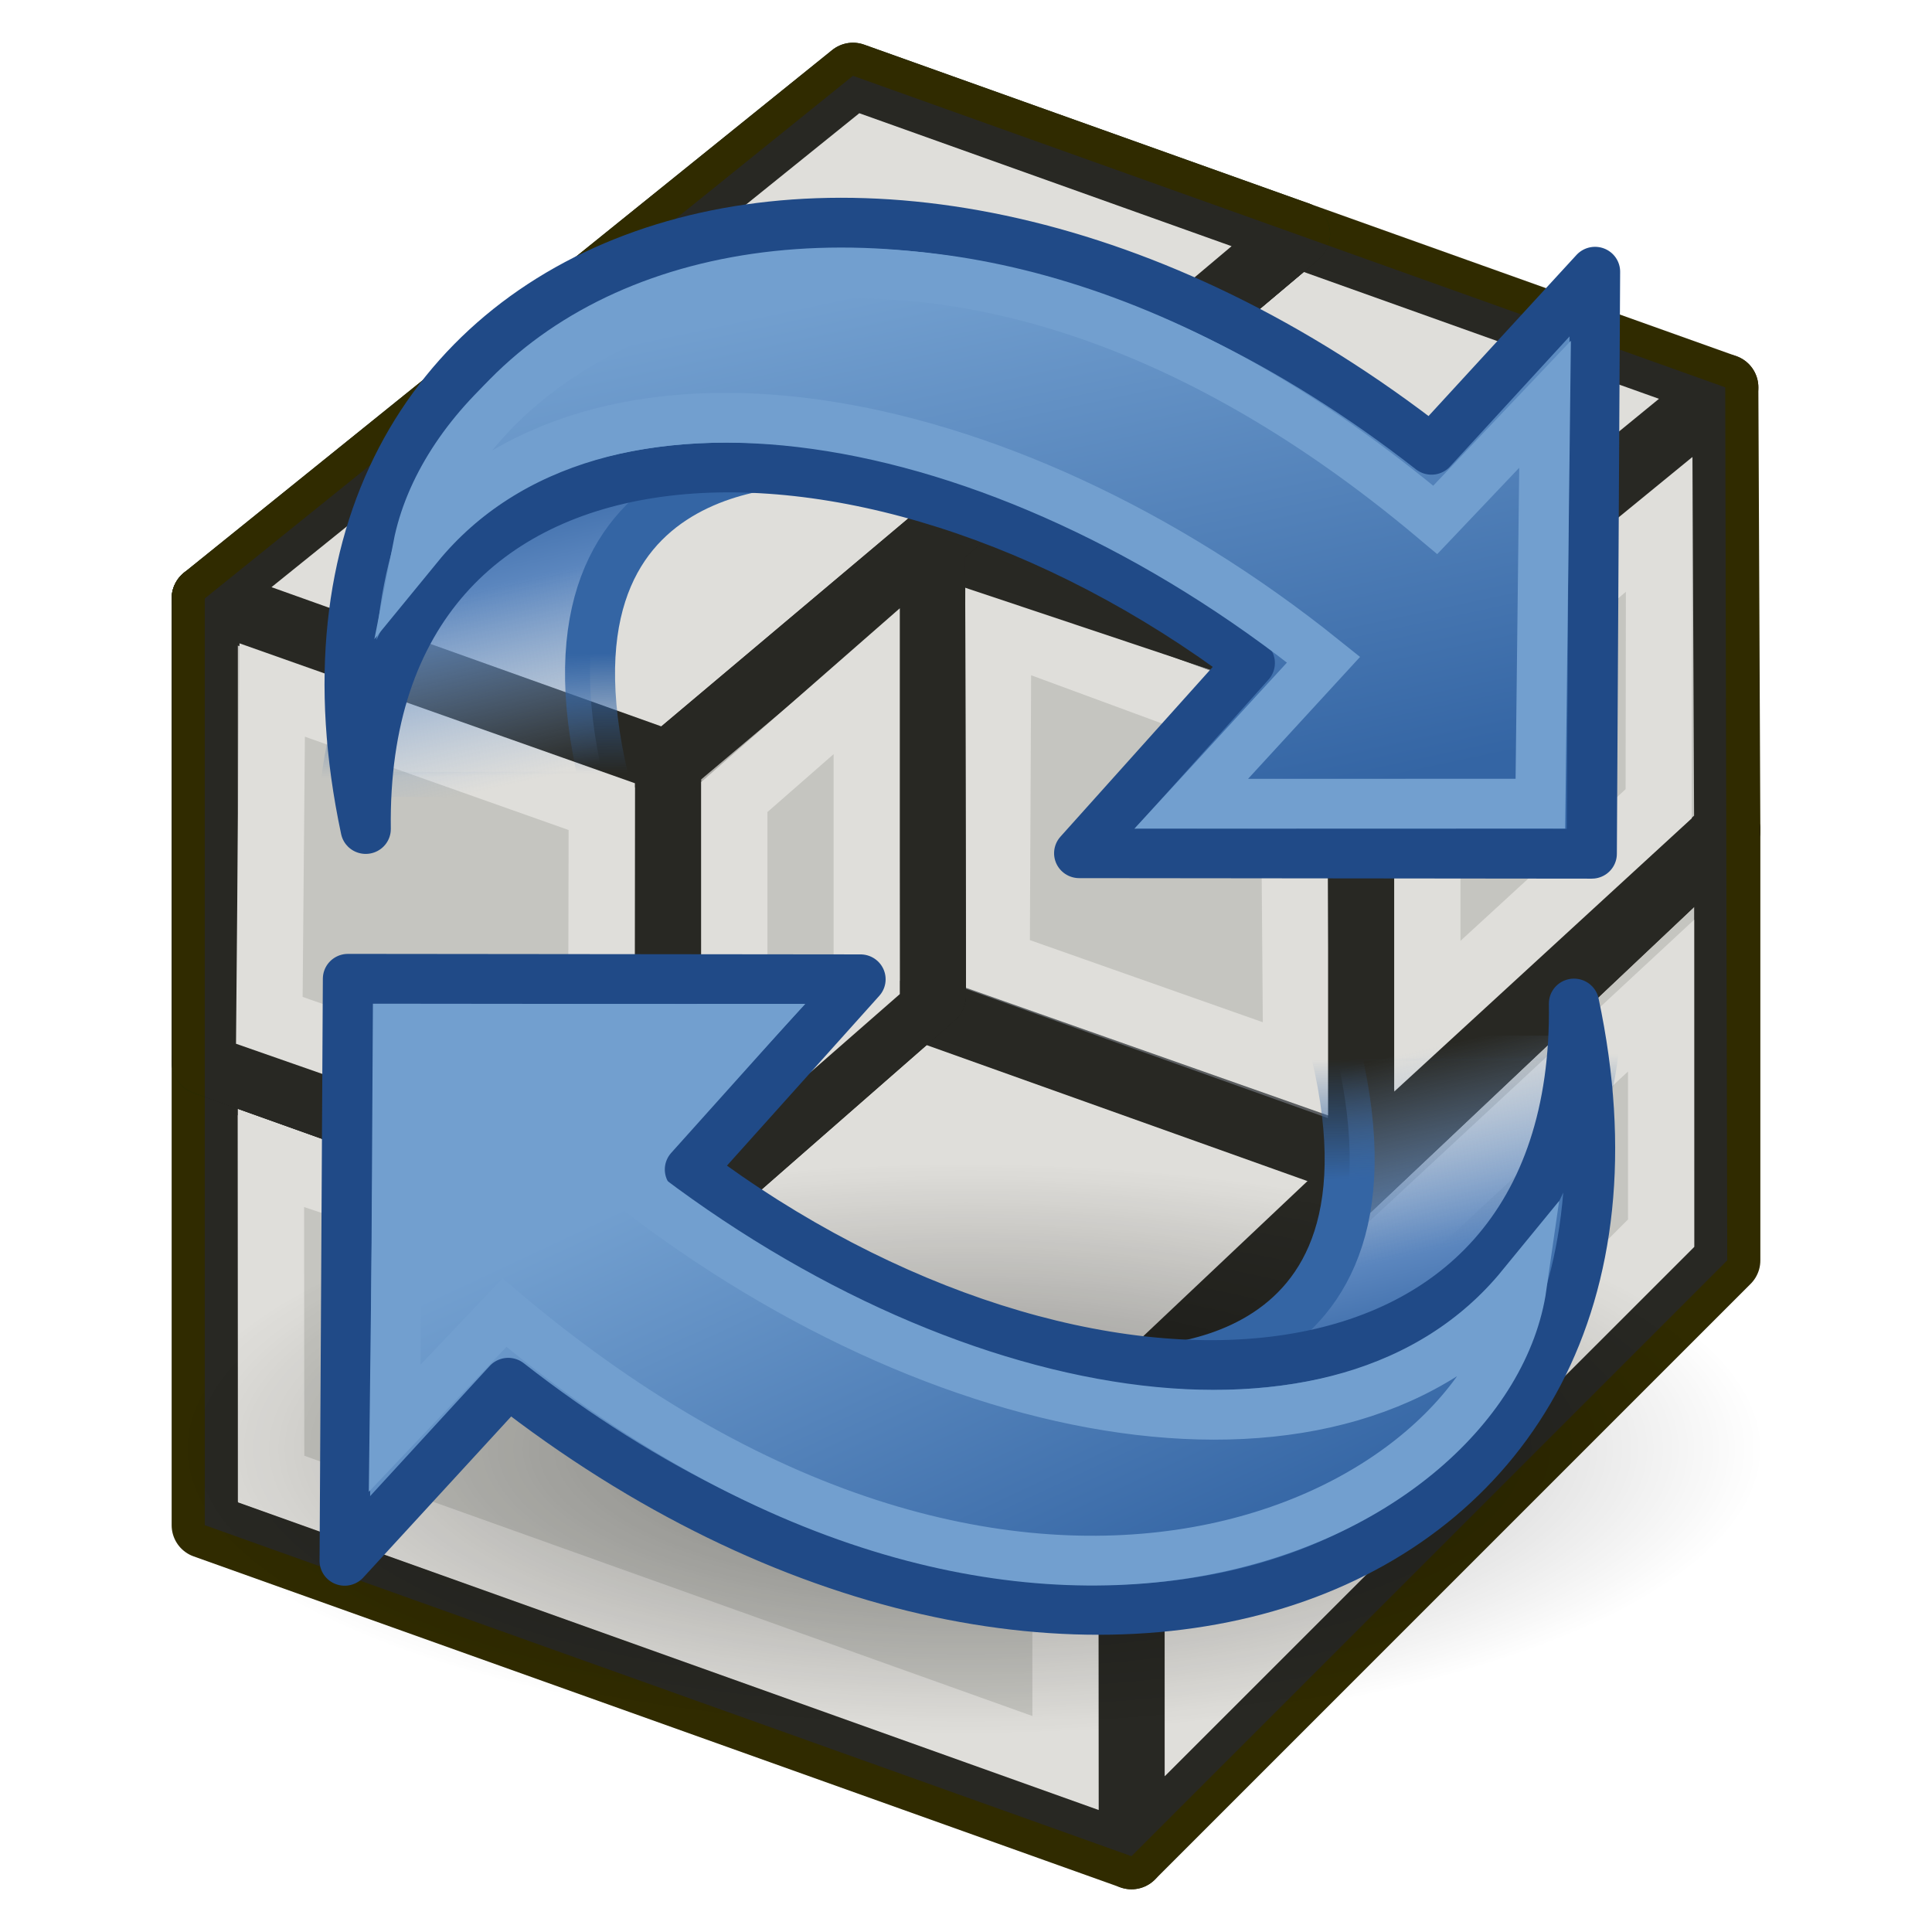
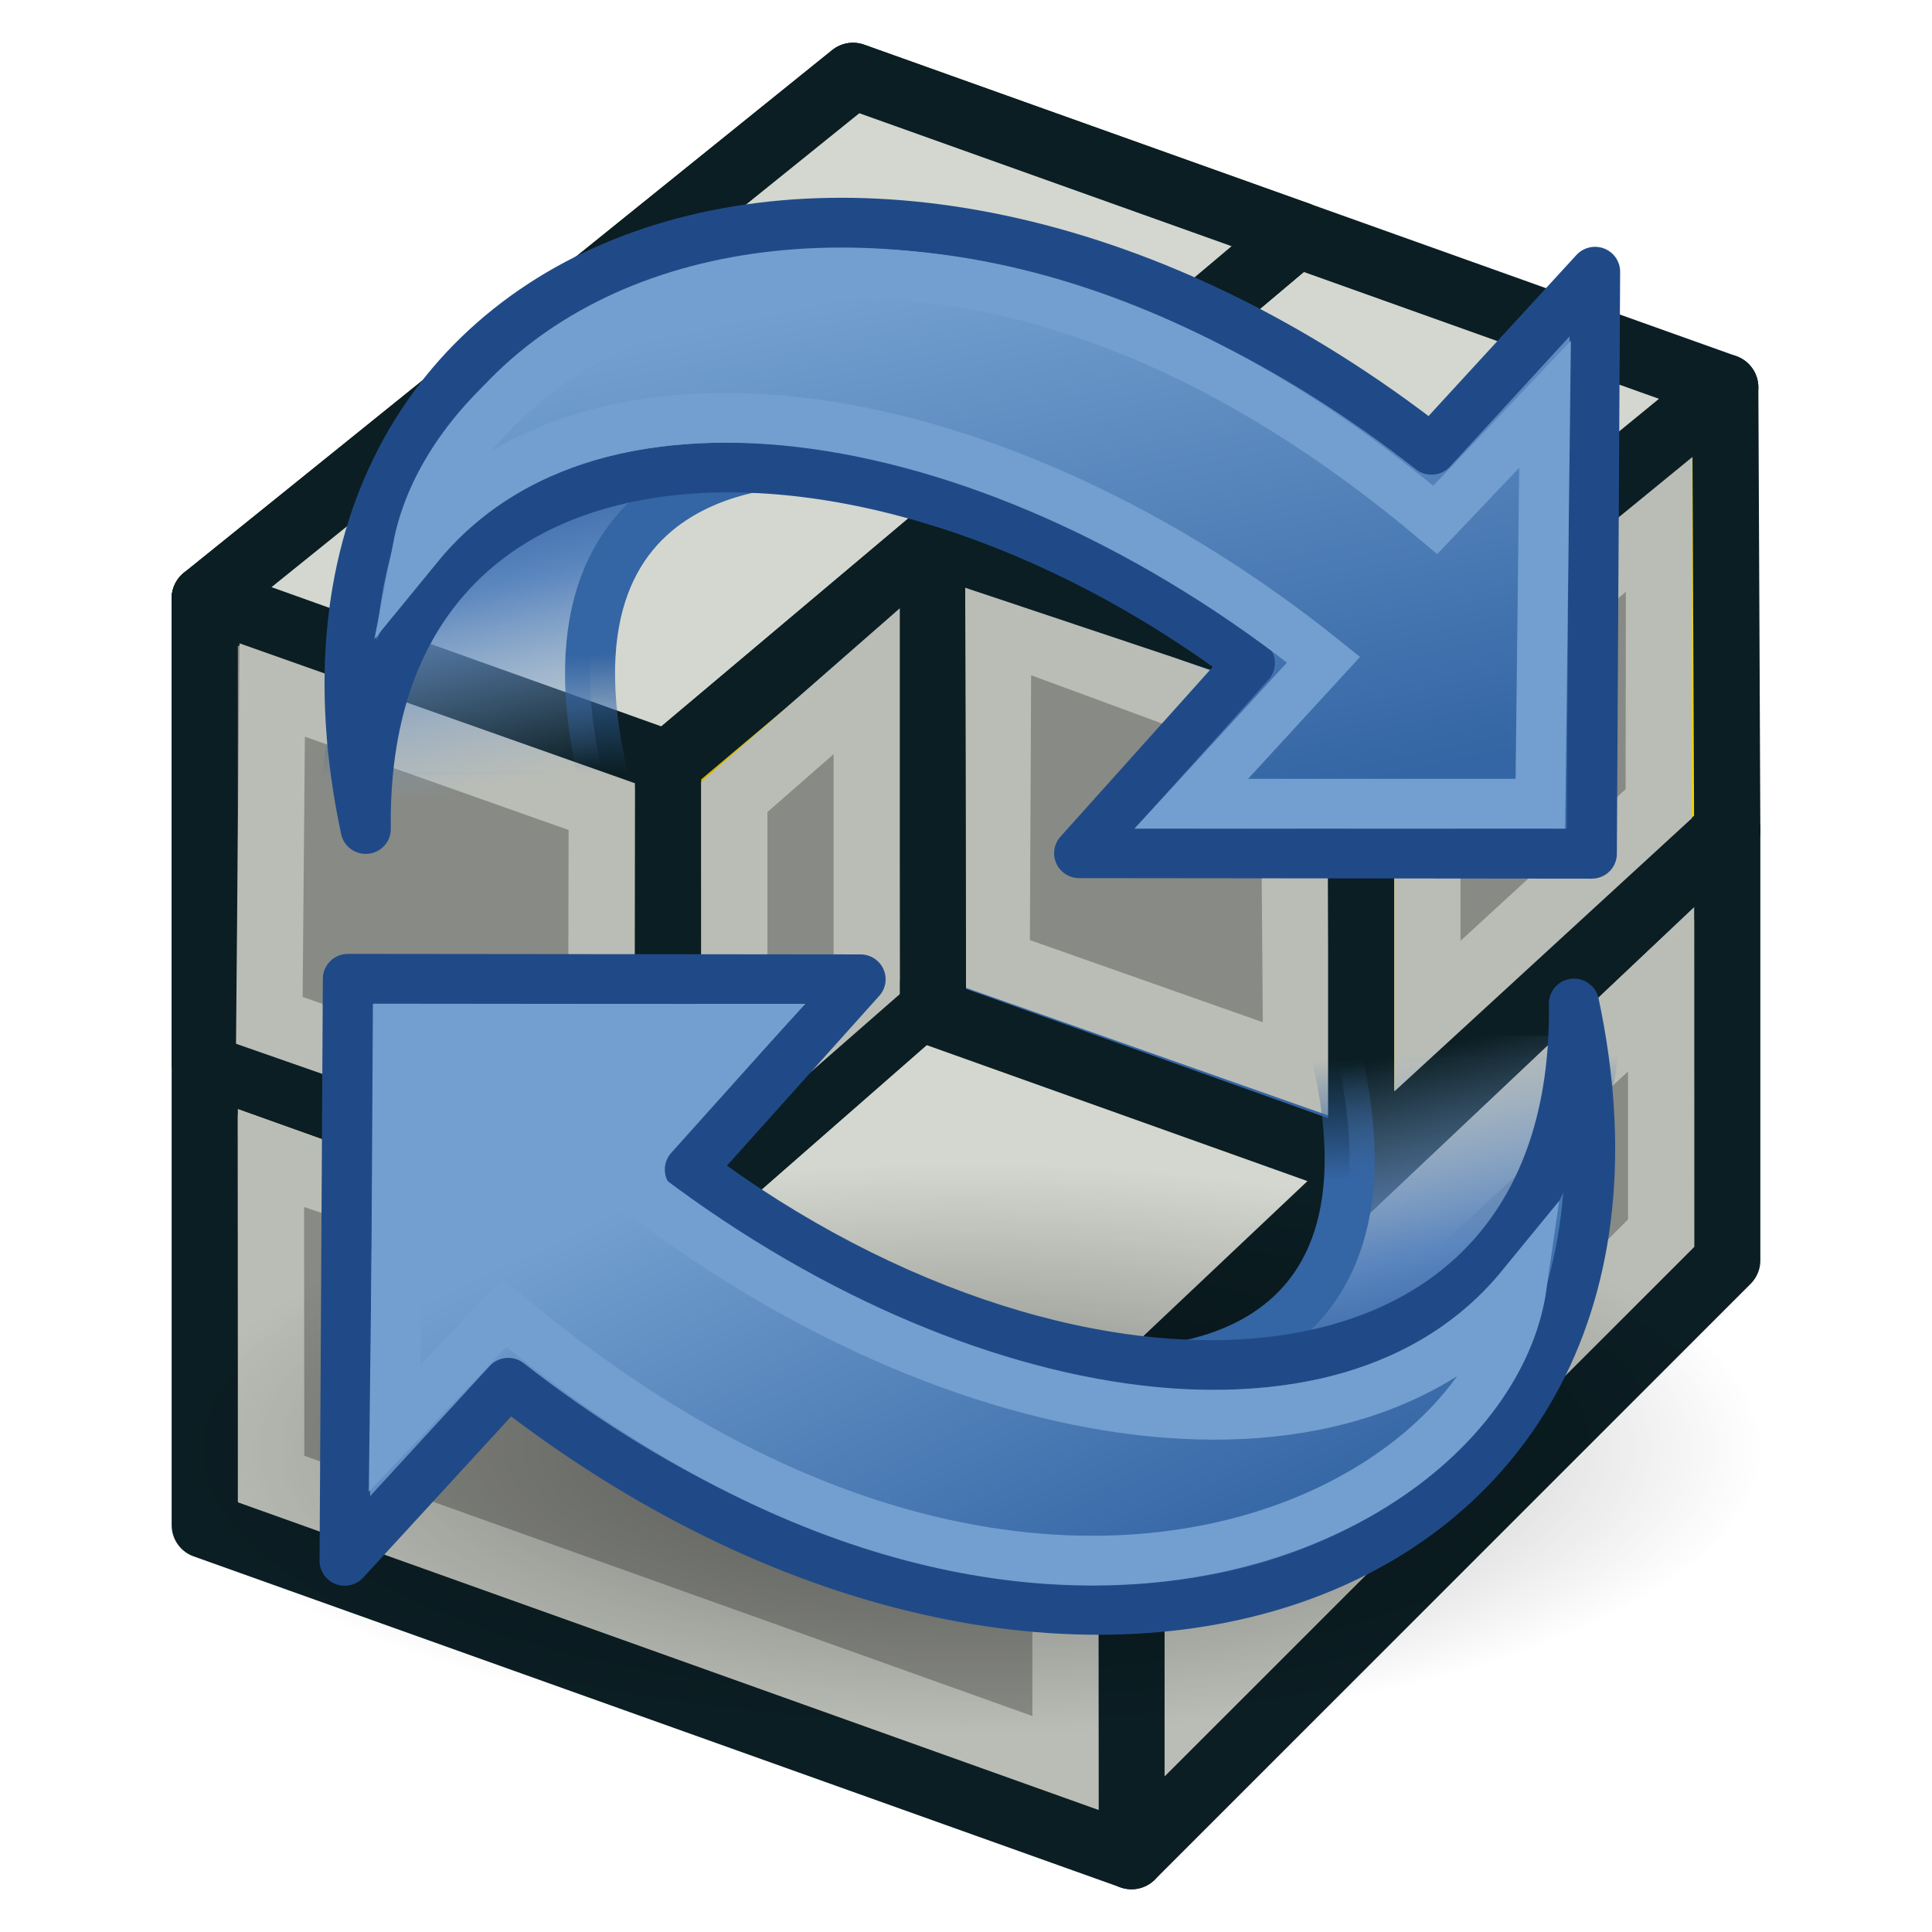
<svg xmlns="http://www.w3.org/2000/svg" xmlns:xlink="http://www.w3.org/1999/xlink" width="64" height="64" id="svg3559" version="1.1" viewBox="0 0 64 64">
  <defs id="defs3561">
    <linearGradient id="linearGradient4383-3">
      <stop id="stop73188" offset="0" style="stop-color:#3465a4;stop-opacity:1" />
      <stop id="stop73190" offset="1" style="stop-color:#729fcf;stop-opacity:1" />
-     </linearGradient>
-     <linearGradient xlink:href="#linearGradient4383-3" id="linearGradient4389-0" x1="27.244" y1="54.588" x2="21.244" y2="30.588" gradientUnits="userSpaceOnUse" gradientTransform="translate(-1.243533,-2.588112)" />
-     <linearGradient xlink:href="#linearGradient4393-9" id="linearGradient4399-7" x1="48.714" y1="45.586" x2="40.714" y2="24.586" gradientUnits="userSpaceOnUse" gradientTransform="translate(1.285649,1.414214)" />
-     <linearGradient id="linearGradient4393-9">
-       <stop style="stop-color:#204a87;stop-opacity:1" offset="0" id="stop4395-8" />
-       <stop style="stop-color:#3465a4;stop-opacity:1" offset="1" id="stop4397-1" />
    </linearGradient>
    <linearGradient id="linearGradient3774">
      <stop style="stop-color:#4e9a06;stop-opacity:1" offset="0" id="stop3776" />
      <stop style="stop-color:#8ae234;stop-opacity:1" offset="1" id="stop3778" />
    </linearGradient>
    <radialGradient xlink:href="#linearGradient8662" id="radialGradient1503" gradientUnits="userSpaceOnUse" gradientTransform="matrix(2.041439,0,0,0.7302722,-169.3523,-78.02379)" cx="24.837" cy="36.421" fx="24.837" fy="36.421" r="15.645" />
    <linearGradient id="linearGradient8662">
      <stop style="stop-color:#000000;stop-opacity:1;" offset="0" id="stop8664" />
      <stop style="stop-color:#000000;stop-opacity:0;" offset="1" id="stop8666" />
    </linearGradient>
    <linearGradient xlink:href="#linearGradient2831" id="linearGradient1486" gradientUnits="userSpaceOnUse" gradientTransform="matrix(1.370336,0,0,1.358911,0.02150968,-18.21492)" x1="13.479" y1="10.612" x2="15.419" y2="19.115" />
    <linearGradient id="linearGradient2831">
      <stop style="stop-color:#3465a4;stop-opacity:1;" offset="0" id="stop2833" />
      <stop id="stop2855" offset="0.333" style="stop-color:#5b86be;stop-opacity:1;" />
      <stop style="stop-color:#83a8d8;stop-opacity:0;" offset="1" id="stop2835" />
    </linearGradient>
    <linearGradient xlink:href="#linearGradient2847" id="linearGradient1488" gradientUnits="userSpaceOnUse" gradientTransform="matrix(-1.370336,0,0,-1.358911,64.51294,44.46487)" x1="37.128" y1="29.73" x2="37.065" y2="26.194" />
    <linearGradient id="linearGradient2847">
      <stop style="stop-color:#3465a4;stop-opacity:1;" offset="0" id="stop2849" />
      <stop style="stop-color:#3465a4;stop-opacity:0;" offset="1" id="stop2851" />
    </linearGradient>
    <linearGradient xlink:href="#linearGradient3063" id="linearGradient3858" gradientUnits="userSpaceOnUse" x1="42.703" y1="20.547" x2="26.606" y2="33.634" />
    <linearGradient id="linearGradient3063">
      <stop id="stop3065" offset="0" style="stop-color:#729fcf;stop-opacity:1" />
      <stop id="stop3067" offset="1" style="stop-color:#204a87;stop-opacity:1" />
    </linearGradient>
    <linearGradient xlink:href="#linearGradient2380" id="linearGradient3034" gradientUnits="userSpaceOnUse" x1="41.792" y1="20.135" x2="23.706" y2="34.083" />
    <linearGradient id="linearGradient2380">
      <stop style="stop-color:#729fcf;stop-opacity:1" offset="0" id="stop2382" />
      <stop style="stop-color:#3465a4;stop-opacity:1" offset="1" id="stop2384" />
    </linearGradient>
    <linearGradient xlink:href="#linearGradient2380" id="linearGradient3034-4" gradientUnits="userSpaceOnUse" x1="26.222" y1="31.126" x2="46.731" y2="21.766" />
    <linearGradient xlink:href="#linearGradient2831" id="linearGradient962" gradientUnits="userSpaceOnUse" gradientTransform="matrix(1.370336,0,0,1.358911,0.02150968,-18.21492)" x1="13.479" y1="10.612" x2="15.419" y2="19.115" />
    <linearGradient xlink:href="#linearGradient2847" id="linearGradient964" gradientUnits="userSpaceOnUse" gradientTransform="matrix(-1.370336,0,0,-1.358911,64.51294,44.46487)" x1="37.128" y1="29.73" x2="37.065" y2="26.194" />
    <linearGradient xlink:href="#linearGradient3063" id="linearGradient966" gradientUnits="userSpaceOnUse" x1="42.703" y1="20.547" x2="26.606" y2="33.634" />
-     <linearGradient xlink:href="#linearGradient69056-7" id="linearGradient949" gradientUnits="userSpaceOnUse" gradientTransform="translate(-1.2435,-2.5881)" x1="27.244" y1="54.588" x2="22.244" y2="40.588" />
-     <linearGradient id="linearGradient69056-7" x1="27.244" x2="22.244" y1="54.588" y2="40.588" gradientTransform="translate(-1.2435,-2.5881)" gradientUnits="userSpaceOnUse">
-       <stop stop-color="#c4a000" offset="0" id="stop14" />
-       <stop stop-color="#fce94f" offset="1" id="stop16" />
-     </linearGradient>
-     <linearGradient xlink:href="#linearGradient4399-70" id="linearGradient951" gradientUnits="userSpaceOnUse" gradientTransform="translate(1.2856,1.4142)" x1="48.714" y1="45.586" x2="44.714" y2="34.586" />
    <linearGradient id="linearGradient4399-70" x1="48.714" x2="44.714" y1="45.586" y2="34.586" gradientTransform="translate(1.2856,1.4142)" gradientUnits="userSpaceOnUse">
      <stop stop-color="#c4a000" offset="0" id="stop8" />
      <stop stop-color="#edd400" offset="1" id="stop10" />
    </linearGradient>
    <linearGradient id="linearGradient69709" x1="20.244" x2="17.244" y1="37.588" y2="27.588" gradientTransform="matrix(1,-0.026667,0,1,81.696,-5.3735)" gradientUnits="userSpaceOnUse" xlink:href="#linearGradient4383-3" />
-     <linearGradient id="linearGradient69717" x1="50.714" x2="48.714" y1="25.586" y2="20.586" gradientTransform="translate(61.2256,1.0356)" gradientUnits="userSpaceOnUse" xlink:href="#linearGradient4383-3" />
    <linearGradient id="linearGradient4389-9" x1="20.244" x2="17.244" y1="37.588" y2="27.588" gradientTransform="translate(-1.2435,-2.5881)" gradientUnits="userSpaceOnUse" xlink:href="#linearGradient3774" />
    <linearGradient id="linearGradient69042-0" x1="48.714" x2="44.714" y1="45.586" y2="34.586" gradientTransform="translate(-12.714,-17.586)" gradientUnits="userSpaceOnUse" xlink:href="#linearGradient3774" />
-     <linearGradient xlink:href="#linearGradient69056-7" id="linearGradient920" gradientUnits="userSpaceOnUse" gradientTransform="translate(-41.2435,-2.5881)" x1="20.244" y1="37.588" x2="17.244" y2="27.588" />
    <linearGradient xlink:href="#linearGradient4399-70" id="linearGradient922" gradientUnits="userSpaceOnUse" gradientTransform="translate(-52.714,-17.586)" x1="48.714" y1="45.586" x2="44.714" y2="34.586" />
  </defs>
  <g id="layer1">
    <g id="g1124" transform="matrix(1.096411,0,0,1.096411,-13.22696,60.64375)" style="opacity:1">
      <g id="g40" style="stroke-width:2" transform="translate(9.249999,-58.22948)">
-         <path d="M 9,49 V 35 l 28,10 v 14 z" id="path30" style="fill:url(#linearGradient949);stroke:#302b00;stroke-linejoin:round" />
-         <path d="M 37,59 V 45 L 55,28 v 13 z" id="path32" style="fill:url(#linearGradient951);stroke:#302b00;stroke-linejoin:round" />
-         <path d="M 11.008,47.606 11,38 l 24,8 0.008,10.185 z" id="path34" style="fill:#edd400;stroke:#fce94f" />
-         <path d="M 39.005,54.168 39,46 l 14,-13 0.002,7.177 z" id="path36" style="fill:#edd400;stroke:#fce94f" />
-         <path d="M 23,40 42,23 55,28 37,45 Z" id="path38" style="fill:#fce94f;stroke:#302b00;stroke-linejoin:round" />
+         <path d="M 9,49 V 35 l 28,10 v 14 z" id="path30" style="fill:#babdb6;stroke:#0b1e23;stroke-linejoin:round;stroke-opacity:1" />
+         <path d="M 37,59 V 45 L 55,28 v 13 z" id="path32" style="fill:#babdb6;stroke:#0b1e23;stroke-linejoin:round;stroke-opacity:1" />
+         <path d="M 11.008,47.606 11,38 l 24,8 0.008,10.185 z" id="path34" style="fill:#888a85;stroke:#babdb6" />
+         <path d="M 39.005,54.168 39,46 l 14,-13 0.002,7.177 z" id="path36" style="fill:#888a85;stroke:#babdb6" />
+         <path d="M 23,40 42,23 55,28 37,45 Z" id="path38" style="fill:#d3d7cf;stroke:#0b1e23;stroke-linejoin:round;stroke-opacity:1" />
      </g>
      <g id="g943" transform="translate(-50.75,-58.22948)">
-         <path d="m 91,33.5 -0.027,-14.214 12.967,4.335 v 14.5 z" id="path54" style="fill:url(#linearGradient69709);stroke:#302b00;stroke-width:2;stroke-linejoin:round;stroke-opacity:1" />
-         <path d="m 92.927,32.029 0.047,-10.141 8.927,3.29 0.078,10.042 z" id="path56" style="fill:#edd400;stroke:#fce94f;stroke-width:2" />
-         <path d="m 103.94,38.121 v -14.5 l 11,-9 L 115,28 Z" id="path58" style="fill:#edd400;stroke:#302b00;stroke-width:2;stroke-linejoin:round;stroke-opacity:1" />
-         <path d="m 105.94,33.621 v -9 l 7,-6 -0.012,8.582 z" id="path60" style="fill:#edd400;stroke:#fce94f;stroke-width:2" />
-         <path d="M 90.973,19.286 102,10 l 12.94,4.621 -11,9 z" id="path62" style="fill:#fce94f;stroke:#302b00;stroke-width:2;stroke-linejoin:round;stroke-opacity:1" />
+         <path d="m 91,33.5 -0.027,-14.214 12.967,4.335 v 14.5 z" id="path54" style="fill:url(#linearGradient69709);stroke:#0b1e23;stroke-width:2;stroke-linejoin:round;stroke-opacity:1" />
+         <path d="m 92.927,32.029 0.047,-10.141 8.927,3.29 0.078,10.042 z" id="path56" style="fill:#888a85;stroke:#babdb6;stroke-width:2" />
+         <path d="m 103.94,38.121 v -14.5 l 11,-9 L 115,28 Z" id="path58" style="fill:#edd400;stroke:#0b1e23;stroke-width:2;stroke-linejoin:round;stroke-opacity:1" />
+         <path d="m 105.94,33.621 v -9 l 7,-6 -0.012,8.582 z" id="path60" style="fill:#888a85;stroke:#babdb6;stroke-width:2" />
+         <path d="M 90.973,19.286 102,10 l 12.94,4.621 -11,9 z" id="path62" style="fill:#d3d7cf;stroke:#0b1e23;stroke-width:2;stroke-linejoin:round;stroke-opacity:1" />
      </g>
      <g id="g963" transform="translate(49.25,-58.22948)">
        <g style="stroke:#172a04;stroke-width:2;stroke-linejoin:round" transform="translate(-40)" id="g48">
          <path style="fill:url(#linearGradient4389-9)" id="path42" d="M 9,35 V 21 l 14,5 v 14 z" />
          <path style="fill:#8ae234" id="path44" d="M 9,21 28.585,5.209 42,10 l -19,16 z" />
          <path style="fill:url(#linearGradient69042-0)" id="path46" d="M 23,40 V 26 l 7.973,-6.714 0.027,13.714 z" />
        </g>
-         <path style="fill:#edd400;fill-opacity:1;stroke:#302b00;stroke-width:2;stroke-linejoin:round;stroke-opacity:1" id="path912" d="M -31,35 V 21 l 14,5 v 14 z" />
-         <path style="fill:#fce94f;fill-opacity:1;stroke:#302b00;stroke-width:2;stroke-linejoin:round;stroke-opacity:1" id="path914" d="M -31,21 -11.415,5.209 2,10 l -19,16 z" />
-         <path style="fill:url(#linearGradient922);fill-opacity:1;stroke:#302b00;stroke-width:2;stroke-linejoin:round;stroke-opacity:1" id="path916" d="M -17,40 V 26 l 7.973,-6.714 0.027,13.714 z" />
-         <path d="m -15,36 v -9 l 4,-3.5 v 9 z" id="path50" style="fill:#edd400;stroke:#fce94f;stroke-width:2;stroke-opacity:1" />
-         <path d="m -29.049,33.746 0.087,-9.98 9.957,3.523 -0.021,9.961 z" id="path52" style="fill:none;stroke:#fce94f;stroke-width:2;stroke-opacity:1" />
+         <path style="fill:#888a85;fill-opacity:1;stroke:#0b1e23;stroke-width:2;stroke-linejoin:round;stroke-opacity:1" id="path912" d="M -31,35 V 21 l 14,5 v 14 z" />
+         <path style="fill:#d3d7cf;fill-opacity:1;stroke:#0b1e23;stroke-width:2;stroke-linejoin:round;stroke-opacity:1" id="path914" d="M -31,21 -11.415,5.209 2,10 l -19,16 z" />
+         <path style="fill:url(#linearGradient922);fill-opacity:1;stroke:#0b1e23;stroke-width:2;stroke-linejoin:round;stroke-opacity:1" id="path916" d="M -17,40 V 26 l 7.973,-6.714 0.027,13.714 z" />
+         <path d="m -15,36 v -9 l 4,-3.5 v 9 z" id="path50" style="fill:#888a85;stroke:#babdb6;stroke-width:2;stroke-opacity:1" />
+         <path d="m -29.049,33.746 0.087,-9.98 9.957,3.523 -0.021,9.961 z" id="path52" style="fill:none;stroke:#babdb6;stroke-width:2;stroke-opacity:1" />
      </g>
-       <path style="display:inline;opacity:1;mix-blend-mode:saturation;fill:#888a85;stroke:none;stroke-width:1.5;stroke-linecap:round;stroke-linejoin:round;stroke-opacity:1;paint-order:markers fill stroke" d="M 6.783,19.825 V 50.524 L 37.482,61.489 57.217,41.753 57.152,12.831 28.256,2.511 6.783,19.825" id="path1" transform="matrix(0.9120665,0,0,0.9120665,12.06387,-55.31113)" />
    </g>
    <g id="g1230" transform="matrix(0.8281973,0,0,0.8281973,-66.26464,5.39994)" style="display:inline">
      <ellipse transform="scale(-1)" id="path8660" style="color:#000000;display:inline;overflow:visible;visibility:visible;opacity:0.383;fill:url(#radialGradient1503);fill-opacity:1;fill-rule:evenodd;stroke:none;stroke-width:1.667;marker:none" cx="-118.649" cy="-51.426" rx="31.938" ry="11.425" />
      <g id="g3863" transform="translate(85.8097,15.62878)">
        <path id="path2865" d="m 27,-3.692 c 0,0 -12.247,-0.849 -8.479,13.419 H 7.987 c 0,0 0.685,-16.137 19.013,-13.419 z" style="color:#000000;display:block;overflow:visible;visibility:visible;fill:url(#linearGradient962);fill-opacity:1;fill-rule:nonzero;stroke:url(#linearGradient964);stroke-width:2;stroke-linecap:butt;stroke-linejoin:miter;stroke-miterlimit:4;stroke-dasharray:none;stroke-dashoffset:0;stroke-opacity:1;marker:none" />
        <g style="fill:url(#linearGradient966);fill-opacity:1;stroke:#204a87;stroke-width:0.733;stroke-opacity:1" transform="matrix(-0.7934944,-0.6648175,-0.6704067,0.786879,77.66003,0.9404645)" id="g1878">
          <path style="color:#000000;display:block;overflow:visible;visibility:visible;fill:url(#linearGradient3034);fill-opacity:1;fill-rule:nonzero;stroke:#204a87;stroke-width:1.933;stroke-linecap:butt;stroke-linejoin:round;stroke-miterlimit:4;stroke-dasharray:none;stroke-dashoffset:0;stroke-opacity:1;marker:none" d="M 44.307,50.23 C 62.821,35.819 49.665,13.412 22.462,12.498 L 22.114,3.152 7.625,20.497 22.714,33.219 c 0,0 -0.252,-9.881 -0.252,-9.881 18.83,0.999 32.982,14.072 21.844,26.892 z" id="path1880" />
        </g>
        <g id="g2805" transform="matrix(-0.6968652,-0.5838577,-0.5887662,0.6910554,72.3504,1.012742)" style="fill:none;stroke:#729fcf;stroke-width:0.733;stroke-opacity:1">
          <path id="path2807" d="M 52.369,42.345 C 57.337,33.466 49.176,12.602 19.056,12.673 L 18.678,5.663 7.438,19.283 19.129,29.167 18.808,20.555 c 18.245,0.382 33.804,9.458 33.561,21.79 z" style="color:#000000;display:block;overflow:visible;visibility:visible;fill:none;stroke:#729fcf;stroke-width:2.201;stroke-linecap:butt;stroke-linejoin:miter;stroke-miterlimit:21;stroke-dasharray:none;stroke-dashoffset:0;stroke-opacity:1;marker:none" />
        </g>
      </g>
      <g transform="rotate(180,75.89814,22.31439)" id="g3863-0">
        <path id="path2865-3" d="m 27,-3.692 c 0,0 -12.247,-0.849 -8.479,13.419 H 7.987 c 0,0 0.685,-16.137 19.013,-13.419 z" style="color:#000000;display:block;overflow:visible;visibility:visible;fill:url(#linearGradient1486);fill-opacity:1;fill-rule:nonzero;stroke:url(#linearGradient1488);stroke-width:2;stroke-linecap:butt;stroke-linejoin:miter;stroke-miterlimit:4;stroke-dasharray:none;stroke-dashoffset:0;stroke-opacity:1;marker:none" />
        <g style="fill:url(#linearGradient3858);fill-opacity:1;stroke:#204a87;stroke-width:0.733;stroke-opacity:1" transform="matrix(-0.7934944,-0.6648175,-0.6704067,0.786879,77.66003,0.9404645)" id="g1878-6">
          <path style="color:#000000;display:block;overflow:visible;visibility:visible;fill:url(#linearGradient3034-4);fill-opacity:1;fill-rule:nonzero;stroke:#204a87;stroke-width:1.933;stroke-linecap:butt;stroke-linejoin:round;stroke-miterlimit:4;stroke-dasharray:none;stroke-dashoffset:0;stroke-opacity:1;marker:none" d="M 44.307,50.23 C 62.821,35.819 49.665,13.412 22.462,12.498 L 22.114,3.152 7.625,20.497 22.714,33.219 c 0,0 -0.252,-9.881 -0.252,-9.881 18.83,0.999 32.982,14.072 21.844,26.892 z" id="path1880-2" />
        </g>
        <g id="g2805-4" transform="matrix(-0.6968652,-0.5838577,-0.5887662,0.6910554,72.3504,1.012742)" style="fill:none;stroke:#729fcf;stroke-width:0.733;stroke-opacity:1">
          <path id="path2807-5" d="M 52.369,42.345 C 57.865,33.592 49.176,12.602 19.056,12.673 L 18.678,5.663 7.438,19.283 19.129,29.167 18.808,20.555 c 18.245,0.382 33.804,9.458 33.561,21.79 z" style="color:#000000;display:block;overflow:visible;visibility:visible;fill:none;stroke:#729fcf;stroke-width:2.201;stroke-linecap:butt;stroke-linejoin:miter;stroke-miterlimit:21;stroke-dasharray:none;stroke-dashoffset:0;stroke-opacity:1;marker:none" />
        </g>
      </g>
    </g>
  </g>
</svg>
